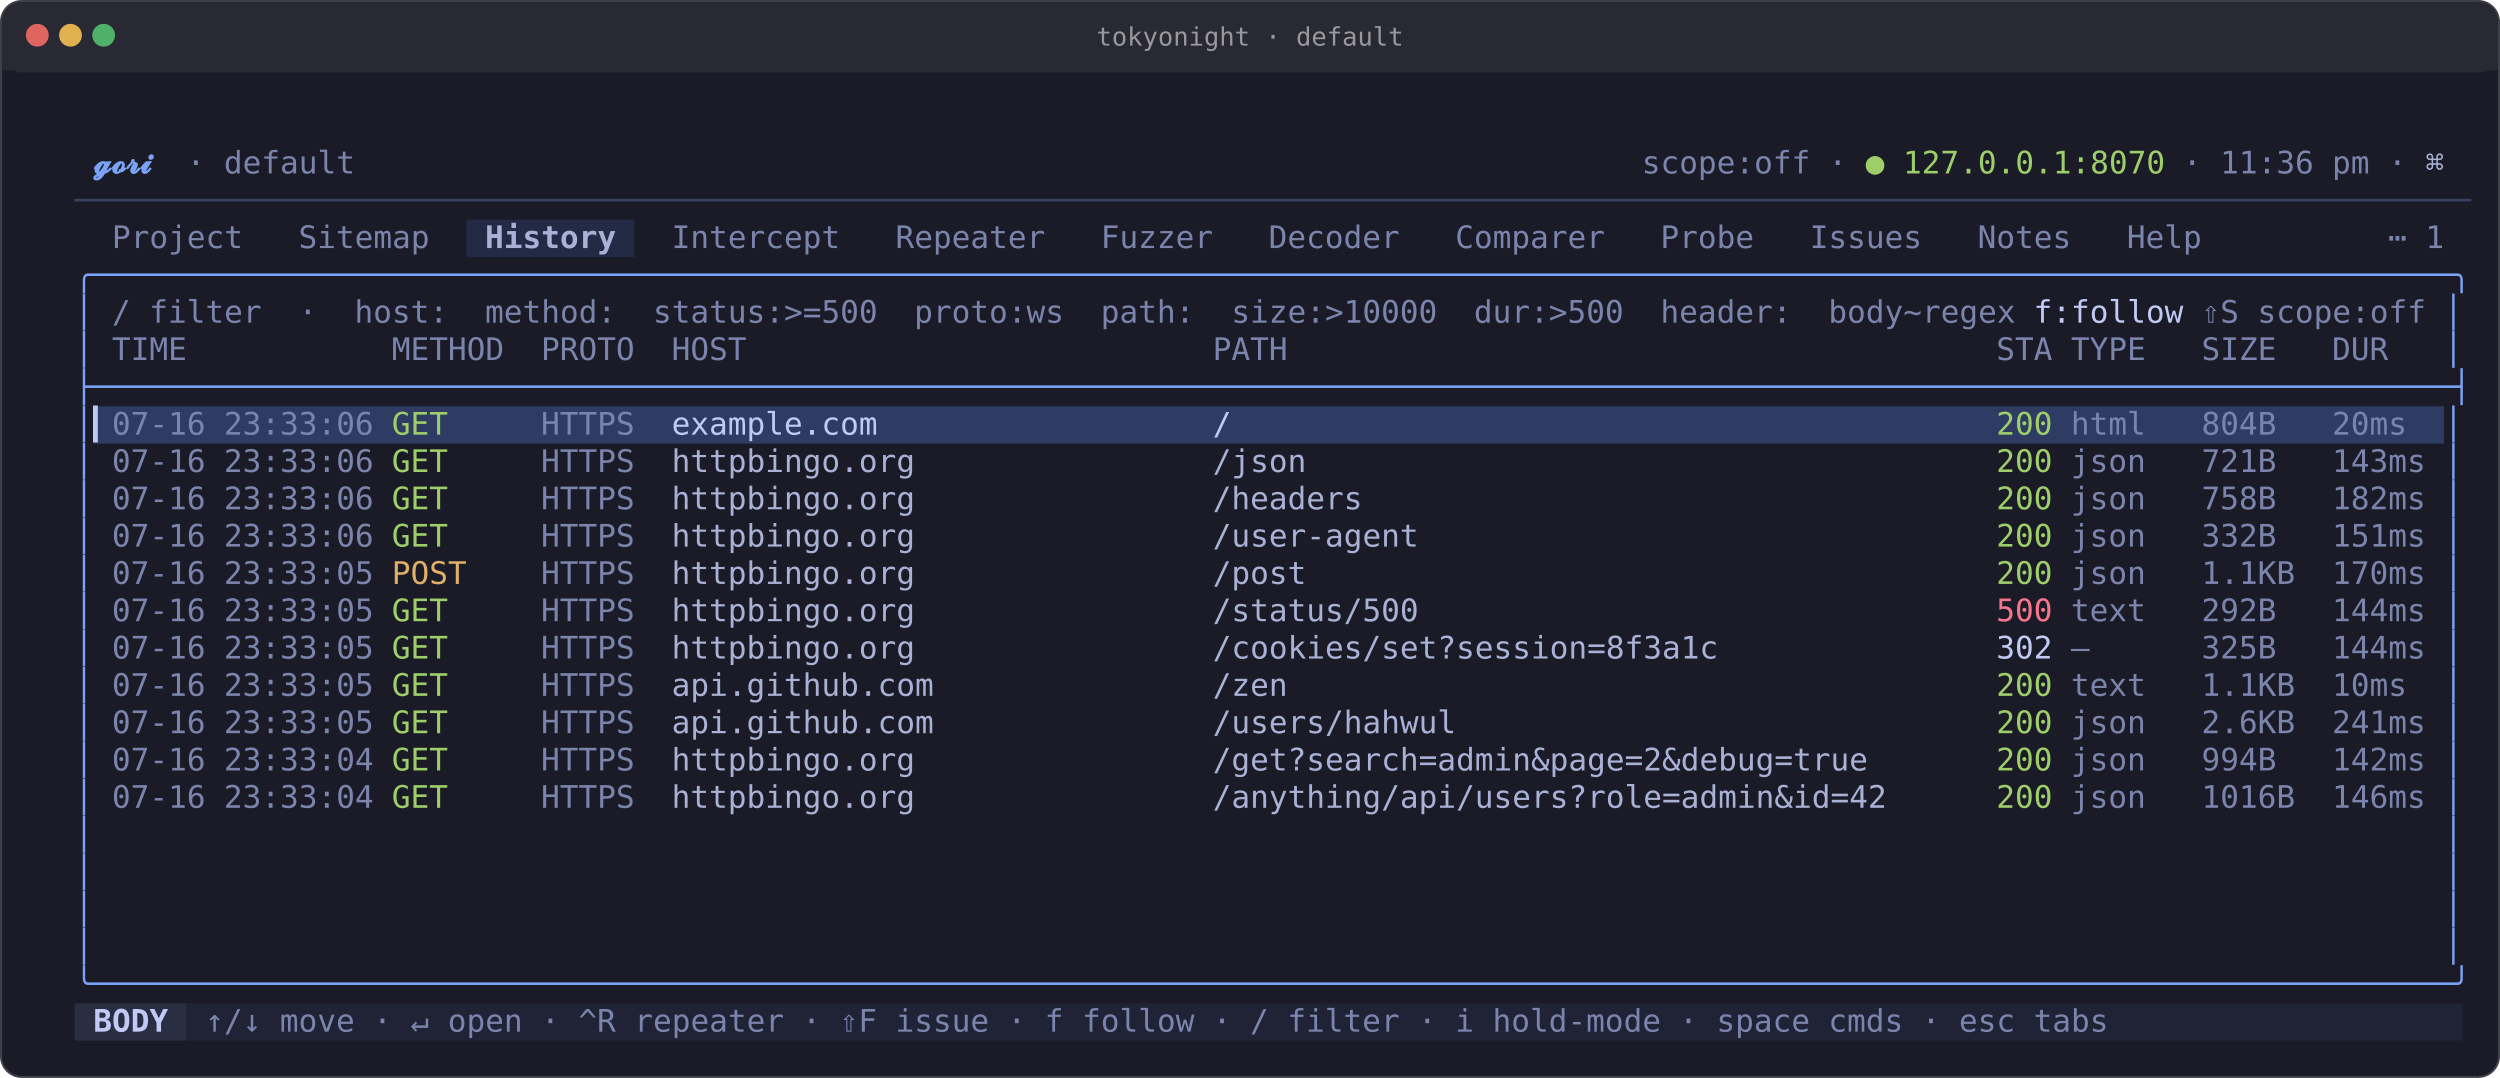
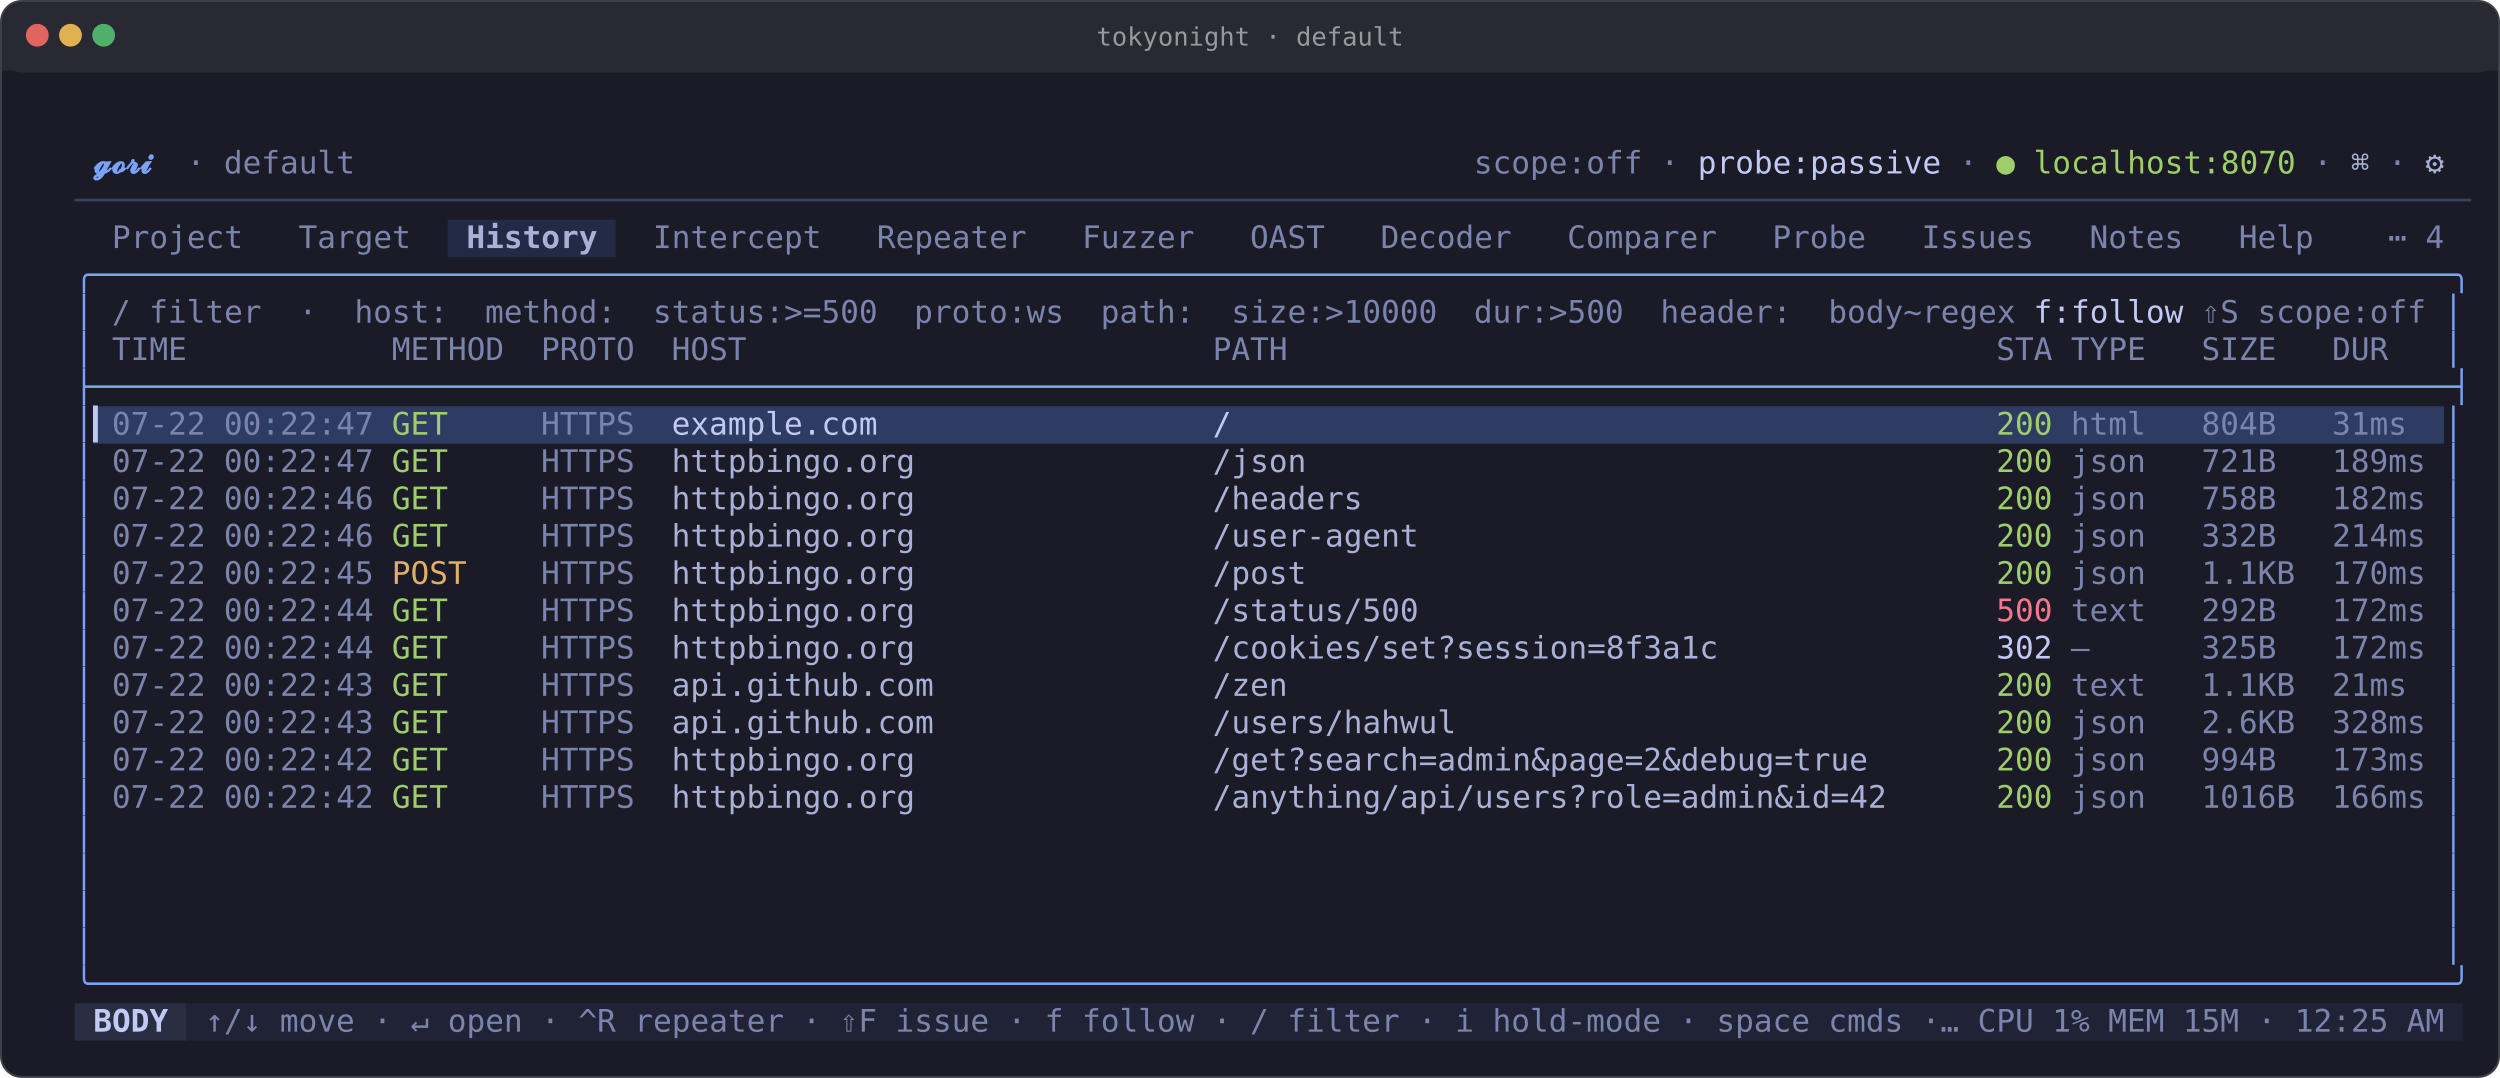
<svg xmlns="http://www.w3.org/2000/svg" width="1206" height="520" viewBox="0 0 1206.0 520.0" font-family="ui-monospace,'SF Mono','JetBrains Mono',Menlo,Consolas,monospace" font-size="15.0px" role="img" aria-label="tokyonight · default">
  <rect x="0.5" y="0.5" width="1205.0" height="519.0" rx="10" ry="10" fill="#1a1b26" stroke="#3f3f49" stroke-width="1" />
  <rect x="1" y="1" width="1204.0" height="34.0" rx="10" ry="10" fill="#282933" />
  <rect x="1" y="24.0" width="1204.0" height="10" fill="#282933" />
  <circle cx="18.0" cy="17.0" r="5.5" fill="#e0645f" />
  <circle cx="34.0" cy="17.0" r="5.5" fill="#e0b24f" />
  <circle cx="50.0" cy="17.0" r="5.5" fill="#4fb06a" />
  <text x="603.0" y="22.0" text-anchor="middle" fill="#98989d" font-size="12.3px">tokyonight · default</text>
-   <rect x="225.00" y="106.00" width="81.00" height="18.00" fill="#232a45" />
+   <rect x="216.00" y="106.00" width="81.00" height="18.00" fill="#232a45" />
  <rect x="45.00" y="196.00" width="1134.00" height="18.00" fill="#2e3c64" />
  <rect x="36.00" y="484.00" width="54.00" height="18.00" fill="#292e42" />
  <rect x="90.00" y="484.00" width="1098.00" height="18.00" fill="#1f2335" />
  <text x="45.00" y="83.68" textLength="36.00" lengthAdjust="spacingAndGlyphs" fill="#7aa2f7" font-weight="700" xml:space="preserve">𝓰𝓸𝓻𝓲</text>
  <text x="90.00" y="83.68" textLength="9.00" lengthAdjust="spacingAndGlyphs" fill="#7a84ad" xml:space="preserve">·</text>
  <text x="108.00" y="83.68" textLength="63.00" lengthAdjust="spacingAndGlyphs" fill="#7a84ad" xml:space="preserve">default</text>
-   <text x="792.00" y="83.68" textLength="81.00" lengthAdjust="spacingAndGlyphs" fill="#7a84ad" xml:space="preserve">scope:off</text>
-   <text x="882.00" y="83.68" textLength="9.00" lengthAdjust="spacingAndGlyphs" fill="#7a84ad" xml:space="preserve">·</text>
-   <text x="900.00" y="83.68" textLength="9.00" lengthAdjust="spacingAndGlyphs" fill="#9ece6a" xml:space="preserve">●</text>
-   <text x="918.00" y="83.68" textLength="126.00" lengthAdjust="spacingAndGlyphs" fill="#9ece6a" xml:space="preserve">127.0.0.1:8070</text>
-   <text x="1053.00" y="83.68" textLength="9.00" lengthAdjust="spacingAndGlyphs" fill="#7a84ad" xml:space="preserve">·</text>
-   <text x="1071.00" y="83.68" textLength="45.00" lengthAdjust="spacingAndGlyphs" fill="#7a84ad" xml:space="preserve">11:36</text>
-   <text x="1125.00" y="83.68" textLength="18.00" lengthAdjust="spacingAndGlyphs" fill="#7a84ad" xml:space="preserve">pm</text>
+   <text x="711.00" y="83.68" textLength="81.00" lengthAdjust="spacingAndGlyphs" fill="#7a84ad" xml:space="preserve">scope:off</text>
+   <text x="801.00" y="83.68" textLength="9.00" lengthAdjust="spacingAndGlyphs" fill="#7a84ad" xml:space="preserve">·</text>
+   <text x="819.00" y="83.68" textLength="117.00" lengthAdjust="spacingAndGlyphs" fill="#c0caf5" xml:space="preserve">probe:passive</text>
+   <text x="945.00" y="83.68" textLength="9.00" lengthAdjust="spacingAndGlyphs" fill="#7a84ad" xml:space="preserve">·</text>
+   <text x="963.00" y="83.68" textLength="9.00" lengthAdjust="spacingAndGlyphs" fill="#9ece6a" xml:space="preserve">●</text>
+   <text x="981.00" y="83.68" textLength="126.00" lengthAdjust="spacingAndGlyphs" fill="#9ece6a" xml:space="preserve">localhost:8070</text>
+   <text x="1116.00" y="83.68" textLength="9.00" lengthAdjust="spacingAndGlyphs" fill="#7a84ad" xml:space="preserve">·</text>
+   <text x="1134.00" y="83.68" textLength="9.00" lengthAdjust="spacingAndGlyphs" fill="#a9b1d6" xml:space="preserve">⌘</text>
  <text x="1152.00" y="83.68" textLength="9.00" lengthAdjust="spacingAndGlyphs" fill="#7a84ad" xml:space="preserve">·</text>
-   <text x="1170.00" y="83.68" textLength="9.00" lengthAdjust="spacingAndGlyphs" fill="#a9b1d6" xml:space="preserve">⌘</text>
+   <text x="1170.00" y="83.68" textLength="9.00" lengthAdjust="spacingAndGlyphs" fill="#a9b1d6" xml:space="preserve">⚙</text>
  <text x="36.00" y="101.68" textLength="1152.00" lengthAdjust="spacingAndGlyphs" fill="#3b4261" xml:space="preserve">────────────────────────────────────────────────────────────────────────────────────────────────────────────────────────────────</text>
  <text x="54.00" y="119.68" textLength="63.00" lengthAdjust="spacingAndGlyphs" fill="#7a84ad" xml:space="preserve">Project</text>
-   <text x="144.00" y="119.68" textLength="63.00" lengthAdjust="spacingAndGlyphs" fill="#7a84ad" xml:space="preserve">Sitemap</text>
-   <text x="234.00" y="119.68" textLength="63.00" lengthAdjust="spacingAndGlyphs" fill="#a9b1d6" font-weight="700" xml:space="preserve">History</text>
-   <text x="324.00" y="119.68" textLength="81.00" lengthAdjust="spacingAndGlyphs" fill="#7a84ad" xml:space="preserve">Intercept</text>
-   <text x="432.00" y="119.68" textLength="72.00" lengthAdjust="spacingAndGlyphs" fill="#7a84ad" xml:space="preserve">Repeater</text>
-   <text x="531.00" y="119.68" textLength="54.00" lengthAdjust="spacingAndGlyphs" fill="#7a84ad" xml:space="preserve">Fuzzer</text>
-   <text x="612.00" y="119.68" textLength="63.00" lengthAdjust="spacingAndGlyphs" fill="#7a84ad" xml:space="preserve">Decoder</text>
-   <text x="702.00" y="119.68" textLength="72.00" lengthAdjust="spacingAndGlyphs" fill="#7a84ad" xml:space="preserve">Comparer</text>
-   <text x="801.00" y="119.68" textLength="45.00" lengthAdjust="spacingAndGlyphs" fill="#7a84ad" xml:space="preserve">Probe</text>
-   <text x="873.00" y="119.68" textLength="54.00" lengthAdjust="spacingAndGlyphs" fill="#7a84ad" xml:space="preserve">Issues</text>
-   <text x="954.00" y="119.68" textLength="45.00" lengthAdjust="spacingAndGlyphs" fill="#7a84ad" xml:space="preserve">Notes</text>
-   <text x="1026.00" y="119.68" textLength="36.00" lengthAdjust="spacingAndGlyphs" fill="#7a84ad" xml:space="preserve">Help</text>
+   <text x="144.00" y="119.68" textLength="54.00" lengthAdjust="spacingAndGlyphs" fill="#7a84ad" xml:space="preserve">Target</text>
+   <text x="225.00" y="119.68" textLength="63.00" lengthAdjust="spacingAndGlyphs" fill="#a9b1d6" font-weight="700" xml:space="preserve">History</text>
+   <text x="315.00" y="119.68" textLength="81.00" lengthAdjust="spacingAndGlyphs" fill="#7a84ad" xml:space="preserve">Intercept</text>
+   <text x="423.00" y="119.68" textLength="72.00" lengthAdjust="spacingAndGlyphs" fill="#7a84ad" xml:space="preserve">Repeater</text>
+   <text x="522.00" y="119.68" textLength="54.00" lengthAdjust="spacingAndGlyphs" fill="#7a84ad" xml:space="preserve">Fuzzer</text>
+   <text x="603.00" y="119.68" textLength="36.00" lengthAdjust="spacingAndGlyphs" fill="#7a84ad" xml:space="preserve">OAST</text>
+   <text x="666.00" y="119.68" textLength="63.00" lengthAdjust="spacingAndGlyphs" fill="#7a84ad" xml:space="preserve">Decoder</text>
+   <text x="756.00" y="119.68" textLength="72.00" lengthAdjust="spacingAndGlyphs" fill="#7a84ad" xml:space="preserve">Comparer</text>
+   <text x="855.00" y="119.68" textLength="45.00" lengthAdjust="spacingAndGlyphs" fill="#7a84ad" xml:space="preserve">Probe</text>
+   <text x="927.00" y="119.68" textLength="54.00" lengthAdjust="spacingAndGlyphs" fill="#7a84ad" xml:space="preserve">Issues</text>
+   <text x="1008.00" y="119.68" textLength="45.00" lengthAdjust="spacingAndGlyphs" fill="#7a84ad" xml:space="preserve">Notes</text>
+   <text x="1080.00" y="119.68" textLength="36.00" lengthAdjust="spacingAndGlyphs" fill="#7a84ad" xml:space="preserve">Help</text>
  <text x="1152.00" y="119.68" textLength="9.00" lengthAdjust="spacingAndGlyphs" fill="#7a84ad" xml:space="preserve">⋯</text>
-   <text x="1170.00" y="119.68" textLength="9.00" lengthAdjust="spacingAndGlyphs" fill="#7a84ad" xml:space="preserve">1</text>
+   <text x="1170.00" y="119.68" textLength="9.00" lengthAdjust="spacingAndGlyphs" fill="#7a84ad" xml:space="preserve">4</text>
  <text x="36.00" y="137.68" textLength="1152.00" lengthAdjust="spacingAndGlyphs" fill="#7aa2f7" xml:space="preserve">╭──────────────────────────────────────────────────────────────────────────────────────────────────────────────────────────────╮</text>
  <text x="36.00" y="155.68" textLength="9.00" lengthAdjust="spacingAndGlyphs" fill="#7aa2f7" xml:space="preserve">│</text>
  <text x="54.00" y="155.68" textLength="9.00" lengthAdjust="spacingAndGlyphs" fill="#7a84ad" xml:space="preserve">/</text>
  <text x="72.00" y="155.68" textLength="54.00" lengthAdjust="spacingAndGlyphs" fill="#7a84ad" xml:space="preserve">filter</text>
  <text x="144.00" y="155.68" textLength="9.00" lengthAdjust="spacingAndGlyphs" fill="#7a84ad" xml:space="preserve">·</text>
  <text x="171.00" y="155.68" textLength="45.00" lengthAdjust="spacingAndGlyphs" fill="#7a84ad" xml:space="preserve">host:</text>
  <text x="234.00" y="155.68" textLength="63.00" lengthAdjust="spacingAndGlyphs" fill="#7a84ad" xml:space="preserve">method:</text>
  <text x="315.00" y="155.68" textLength="108.00" lengthAdjust="spacingAndGlyphs" fill="#7a84ad" xml:space="preserve">status:&gt;=500</text>
  <text x="441.00" y="155.68" textLength="72.00" lengthAdjust="spacingAndGlyphs" fill="#7a84ad" xml:space="preserve">proto:ws</text>
  <text x="531.00" y="155.68" textLength="45.00" lengthAdjust="spacingAndGlyphs" fill="#7a84ad" xml:space="preserve">path:</text>
  <text x="594.00" y="155.68" textLength="99.00" lengthAdjust="spacingAndGlyphs" fill="#7a84ad" xml:space="preserve">size:&gt;10000</text>
  <text x="711.00" y="155.68" textLength="72.00" lengthAdjust="spacingAndGlyphs" fill="#7a84ad" xml:space="preserve">dur:&gt;500</text>
  <text x="801.00" y="155.68" textLength="63.00" lengthAdjust="spacingAndGlyphs" fill="#7a84ad" xml:space="preserve">header:</text>
  <text x="882.00" y="155.68" textLength="90.00" lengthAdjust="spacingAndGlyphs" fill="#7a84ad" xml:space="preserve">body~regex</text>
  <text x="981.00" y="155.68" textLength="72.00" lengthAdjust="spacingAndGlyphs" fill="#c0caf5" xml:space="preserve">f:follow</text>
  <text x="1062.00" y="155.68" textLength="18.00" lengthAdjust="spacingAndGlyphs" fill="#7a84ad" xml:space="preserve">⇧S</text>
  <text x="1089.00" y="155.68" textLength="81.00" lengthAdjust="spacingAndGlyphs" fill="#7a84ad" xml:space="preserve">scope:off</text>
  <text x="1179.00" y="155.68" textLength="9.00" lengthAdjust="spacingAndGlyphs" fill="#7aa2f7" xml:space="preserve">│</text>
  <text x="36.00" y="173.68" textLength="9.00" lengthAdjust="spacingAndGlyphs" fill="#7aa2f7" xml:space="preserve">│</text>
  <text x="54.00" y="173.68" textLength="36.00" lengthAdjust="spacingAndGlyphs" fill="#7a84ad" xml:space="preserve">TIME</text>
  <text x="189.00" y="173.68" textLength="54.00" lengthAdjust="spacingAndGlyphs" fill="#7a84ad" xml:space="preserve">METHOD</text>
  <text x="261.00" y="173.68" textLength="45.00" lengthAdjust="spacingAndGlyphs" fill="#7a84ad" xml:space="preserve">PROTO</text>
  <text x="324.00" y="173.68" textLength="36.00" lengthAdjust="spacingAndGlyphs" fill="#7a84ad" xml:space="preserve">HOST</text>
  <text x="585.00" y="173.68" textLength="36.00" lengthAdjust="spacingAndGlyphs" fill="#7a84ad" xml:space="preserve">PATH</text>
  <text x="963.00" y="173.68" textLength="27.00" lengthAdjust="spacingAndGlyphs" fill="#7a84ad" xml:space="preserve">STA</text>
  <text x="999.00" y="173.68" textLength="36.00" lengthAdjust="spacingAndGlyphs" fill="#7a84ad" xml:space="preserve">TYPE</text>
  <text x="1062.00" y="173.68" textLength="36.00" lengthAdjust="spacingAndGlyphs" fill="#7a84ad" xml:space="preserve">SIZE</text>
  <text x="1125.00" y="173.68" textLength="27.00" lengthAdjust="spacingAndGlyphs" fill="#7a84ad" xml:space="preserve">DUR</text>
  <text x="1179.00" y="173.68" textLength="9.00" lengthAdjust="spacingAndGlyphs" fill="#7aa2f7" xml:space="preserve">│</text>
  <text x="36.00" y="191.68" textLength="1152.00" lengthAdjust="spacingAndGlyphs" fill="#7aa2f7" xml:space="preserve">├──────────────────────────────────────────────────────────────────────────────────────────────────────────────────────────────┤</text>
  <text x="36.00" y="209.68" textLength="9.00" lengthAdjust="spacingAndGlyphs" fill="#7aa2f7" xml:space="preserve">│</text>
  <text x="45.00" y="209.68" textLength="9.00" lengthAdjust="spacingAndGlyphs" fill="#c0caf5" xml:space="preserve">▎</text>
-   <text x="54.00" y="209.68" textLength="45.00" lengthAdjust="spacingAndGlyphs" fill="#7a84ad" xml:space="preserve">07-16</text>
-   <text x="108.00" y="209.68" textLength="72.00" lengthAdjust="spacingAndGlyphs" fill="#7a84ad" xml:space="preserve">23:33:06</text>
+   <text x="54.00" y="209.68" textLength="45.00" lengthAdjust="spacingAndGlyphs" fill="#7a84ad" xml:space="preserve">07-22</text>
+   <text x="108.00" y="209.68" textLength="72.00" lengthAdjust="spacingAndGlyphs" fill="#7a84ad" xml:space="preserve">00:22:47</text>
  <text x="189.00" y="209.68" textLength="27.00" lengthAdjust="spacingAndGlyphs" fill="#9ece6a" xml:space="preserve">GET</text>
  <text x="261.00" y="209.68" textLength="45.00" lengthAdjust="spacingAndGlyphs" fill="#7a84ad" xml:space="preserve">HTTPS</text>
  <text x="324.00" y="209.68" textLength="99.00" lengthAdjust="spacingAndGlyphs" fill="#c0caf5" xml:space="preserve">example.com</text>
  <text x="585.00" y="209.68" textLength="9.00" lengthAdjust="spacingAndGlyphs" fill="#c0caf5" xml:space="preserve">/</text>
  <text x="963.00" y="209.68" textLength="27.00" lengthAdjust="spacingAndGlyphs" fill="#9ece6a" xml:space="preserve">200</text>
  <text x="999.00" y="209.68" textLength="36.00" lengthAdjust="spacingAndGlyphs" fill="#7a84ad" xml:space="preserve">html</text>
  <text x="1062.00" y="209.68" textLength="36.00" lengthAdjust="spacingAndGlyphs" fill="#7a84ad" xml:space="preserve">804B</text>
-   <text x="1125.00" y="209.68" textLength="36.00" lengthAdjust="spacingAndGlyphs" fill="#7a84ad" xml:space="preserve">20ms</text>
+   <text x="1125.00" y="209.68" textLength="36.00" lengthAdjust="spacingAndGlyphs" fill="#7a84ad" xml:space="preserve">31ms</text>
  <text x="1179.00" y="209.68" textLength="9.00" lengthAdjust="spacingAndGlyphs" fill="#7aa2f7" xml:space="preserve">│</text>
  <text x="36.00" y="227.68" textLength="9.00" lengthAdjust="spacingAndGlyphs" fill="#7aa2f7" xml:space="preserve">│</text>
-   <text x="54.00" y="227.68" textLength="45.00" lengthAdjust="spacingAndGlyphs" fill="#7a84ad" xml:space="preserve">07-16</text>
-   <text x="108.00" y="227.68" textLength="72.00" lengthAdjust="spacingAndGlyphs" fill="#7a84ad" xml:space="preserve">23:33:06</text>
+   <text x="54.00" y="227.68" textLength="45.00" lengthAdjust="spacingAndGlyphs" fill="#7a84ad" xml:space="preserve">07-22</text>
+   <text x="108.00" y="227.68" textLength="72.00" lengthAdjust="spacingAndGlyphs" fill="#7a84ad" xml:space="preserve">00:22:47</text>
  <text x="189.00" y="227.68" textLength="27.00" lengthAdjust="spacingAndGlyphs" fill="#9ece6a" xml:space="preserve">GET</text>
  <text x="261.00" y="227.68" textLength="45.00" lengthAdjust="spacingAndGlyphs" fill="#7a84ad" xml:space="preserve">HTTPS</text>
  <text x="324.00" y="227.68" textLength="117.00" lengthAdjust="spacingAndGlyphs" fill="#a9b1d6" xml:space="preserve">httpbingo.org</text>
  <text x="585.00" y="227.68" textLength="45.00" lengthAdjust="spacingAndGlyphs" fill="#a9b1d6" xml:space="preserve">/json</text>
  <text x="963.00" y="227.68" textLength="27.00" lengthAdjust="spacingAndGlyphs" fill="#9ece6a" xml:space="preserve">200</text>
  <text x="999.00" y="227.68" textLength="36.00" lengthAdjust="spacingAndGlyphs" fill="#7a84ad" xml:space="preserve">json</text>
  <text x="1062.00" y="227.68" textLength="36.00" lengthAdjust="spacingAndGlyphs" fill="#7a84ad" xml:space="preserve">721B</text>
-   <text x="1125.00" y="227.68" textLength="45.00" lengthAdjust="spacingAndGlyphs" fill="#7a84ad" xml:space="preserve">143ms</text>
+   <text x="1125.00" y="227.68" textLength="45.00" lengthAdjust="spacingAndGlyphs" fill="#7a84ad" xml:space="preserve">189ms</text>
  <text x="1179.00" y="227.68" textLength="9.00" lengthAdjust="spacingAndGlyphs" fill="#7aa2f7" xml:space="preserve">│</text>
  <text x="36.00" y="245.68" textLength="9.00" lengthAdjust="spacingAndGlyphs" fill="#7aa2f7" xml:space="preserve">│</text>
-   <text x="54.00" y="245.68" textLength="45.00" lengthAdjust="spacingAndGlyphs" fill="#7a84ad" xml:space="preserve">07-16</text>
-   <text x="108.00" y="245.68" textLength="72.00" lengthAdjust="spacingAndGlyphs" fill="#7a84ad" xml:space="preserve">23:33:06</text>
+   <text x="54.00" y="245.68" textLength="45.00" lengthAdjust="spacingAndGlyphs" fill="#7a84ad" xml:space="preserve">07-22</text>
+   <text x="108.00" y="245.68" textLength="72.00" lengthAdjust="spacingAndGlyphs" fill="#7a84ad" xml:space="preserve">00:22:46</text>
  <text x="189.00" y="245.68" textLength="27.00" lengthAdjust="spacingAndGlyphs" fill="#9ece6a" xml:space="preserve">GET</text>
  <text x="261.00" y="245.68" textLength="45.00" lengthAdjust="spacingAndGlyphs" fill="#7a84ad" xml:space="preserve">HTTPS</text>
  <text x="324.00" y="245.68" textLength="117.00" lengthAdjust="spacingAndGlyphs" fill="#a9b1d6" xml:space="preserve">httpbingo.org</text>
  <text x="585.00" y="245.68" textLength="72.00" lengthAdjust="spacingAndGlyphs" fill="#a9b1d6" xml:space="preserve">/headers</text>
  <text x="963.00" y="245.68" textLength="27.00" lengthAdjust="spacingAndGlyphs" fill="#9ece6a" xml:space="preserve">200</text>
  <text x="999.00" y="245.68" textLength="36.00" lengthAdjust="spacingAndGlyphs" fill="#7a84ad" xml:space="preserve">json</text>
  <text x="1062.00" y="245.68" textLength="36.00" lengthAdjust="spacingAndGlyphs" fill="#7a84ad" xml:space="preserve">758B</text>
  <text x="1125.00" y="245.68" textLength="45.00" lengthAdjust="spacingAndGlyphs" fill="#7a84ad" xml:space="preserve">182ms</text>
  <text x="1179.00" y="245.68" textLength="9.00" lengthAdjust="spacingAndGlyphs" fill="#7aa2f7" xml:space="preserve">│</text>
  <text x="36.00" y="263.68" textLength="9.00" lengthAdjust="spacingAndGlyphs" fill="#7aa2f7" xml:space="preserve">│</text>
-   <text x="54.00" y="263.68" textLength="45.00" lengthAdjust="spacingAndGlyphs" fill="#7a84ad" xml:space="preserve">07-16</text>
-   <text x="108.00" y="263.68" textLength="72.00" lengthAdjust="spacingAndGlyphs" fill="#7a84ad" xml:space="preserve">23:33:06</text>
+   <text x="54.00" y="263.68" textLength="45.00" lengthAdjust="spacingAndGlyphs" fill="#7a84ad" xml:space="preserve">07-22</text>
+   <text x="108.00" y="263.68" textLength="72.00" lengthAdjust="spacingAndGlyphs" fill="#7a84ad" xml:space="preserve">00:22:46</text>
  <text x="189.00" y="263.68" textLength="27.00" lengthAdjust="spacingAndGlyphs" fill="#9ece6a" xml:space="preserve">GET</text>
  <text x="261.00" y="263.68" textLength="45.00" lengthAdjust="spacingAndGlyphs" fill="#7a84ad" xml:space="preserve">HTTPS</text>
  <text x="324.00" y="263.68" textLength="117.00" lengthAdjust="spacingAndGlyphs" fill="#a9b1d6" xml:space="preserve">httpbingo.org</text>
  <text x="585.00" y="263.68" textLength="99.00" lengthAdjust="spacingAndGlyphs" fill="#a9b1d6" xml:space="preserve">/user-agent</text>
  <text x="963.00" y="263.68" textLength="27.00" lengthAdjust="spacingAndGlyphs" fill="#9ece6a" xml:space="preserve">200</text>
  <text x="999.00" y="263.68" textLength="36.00" lengthAdjust="spacingAndGlyphs" fill="#7a84ad" xml:space="preserve">json</text>
  <text x="1062.00" y="263.68" textLength="36.00" lengthAdjust="spacingAndGlyphs" fill="#7a84ad" xml:space="preserve">332B</text>
-   <text x="1125.00" y="263.68" textLength="45.00" lengthAdjust="spacingAndGlyphs" fill="#7a84ad" xml:space="preserve">151ms</text>
+   <text x="1125.00" y="263.68" textLength="45.00" lengthAdjust="spacingAndGlyphs" fill="#7a84ad" xml:space="preserve">214ms</text>
  <text x="1179.00" y="263.68" textLength="9.00" lengthAdjust="spacingAndGlyphs" fill="#7aa2f7" xml:space="preserve">│</text>
  <text x="36.00" y="281.68" textLength="9.00" lengthAdjust="spacingAndGlyphs" fill="#7aa2f7" xml:space="preserve">│</text>
-   <text x="54.00" y="281.68" textLength="45.00" lengthAdjust="spacingAndGlyphs" fill="#7a84ad" xml:space="preserve">07-16</text>
-   <text x="108.00" y="281.68" textLength="72.00" lengthAdjust="spacingAndGlyphs" fill="#7a84ad" xml:space="preserve">23:33:05</text>
+   <text x="54.00" y="281.68" textLength="45.00" lengthAdjust="spacingAndGlyphs" fill="#7a84ad" xml:space="preserve">07-22</text>
+   <text x="108.00" y="281.68" textLength="72.00" lengthAdjust="spacingAndGlyphs" fill="#7a84ad" xml:space="preserve">00:22:45</text>
  <text x="189.00" y="281.68" textLength="36.00" lengthAdjust="spacingAndGlyphs" fill="#e0af68" xml:space="preserve">POST</text>
  <text x="261.00" y="281.68" textLength="45.00" lengthAdjust="spacingAndGlyphs" fill="#7a84ad" xml:space="preserve">HTTPS</text>
  <text x="324.00" y="281.68" textLength="117.00" lengthAdjust="spacingAndGlyphs" fill="#a9b1d6" xml:space="preserve">httpbingo.org</text>
  <text x="585.00" y="281.68" textLength="45.00" lengthAdjust="spacingAndGlyphs" fill="#a9b1d6" xml:space="preserve">/post</text>
  <text x="963.00" y="281.68" textLength="27.00" lengthAdjust="spacingAndGlyphs" fill="#9ece6a" xml:space="preserve">200</text>
  <text x="999.00" y="281.68" textLength="36.00" lengthAdjust="spacingAndGlyphs" fill="#7a84ad" xml:space="preserve">json</text>
  <text x="1062.00" y="281.68" textLength="45.00" lengthAdjust="spacingAndGlyphs" fill="#7a84ad" xml:space="preserve">1.1KB</text>
  <text x="1125.00" y="281.68" textLength="45.00" lengthAdjust="spacingAndGlyphs" fill="#7a84ad" xml:space="preserve">170ms</text>
  <text x="1179.00" y="281.68" textLength="9.00" lengthAdjust="spacingAndGlyphs" fill="#7aa2f7" xml:space="preserve">│</text>
  <text x="36.00" y="299.68" textLength="9.00" lengthAdjust="spacingAndGlyphs" fill="#7aa2f7" xml:space="preserve">│</text>
-   <text x="54.00" y="299.68" textLength="45.00" lengthAdjust="spacingAndGlyphs" fill="#7a84ad" xml:space="preserve">07-16</text>
-   <text x="108.00" y="299.68" textLength="72.00" lengthAdjust="spacingAndGlyphs" fill="#7a84ad" xml:space="preserve">23:33:05</text>
+   <text x="54.00" y="299.68" textLength="45.00" lengthAdjust="spacingAndGlyphs" fill="#7a84ad" xml:space="preserve">07-22</text>
+   <text x="108.00" y="299.68" textLength="72.00" lengthAdjust="spacingAndGlyphs" fill="#7a84ad" xml:space="preserve">00:22:44</text>
  <text x="189.00" y="299.68" textLength="27.00" lengthAdjust="spacingAndGlyphs" fill="#9ece6a" xml:space="preserve">GET</text>
  <text x="261.00" y="299.68" textLength="45.00" lengthAdjust="spacingAndGlyphs" fill="#7a84ad" xml:space="preserve">HTTPS</text>
  <text x="324.00" y="299.68" textLength="117.00" lengthAdjust="spacingAndGlyphs" fill="#a9b1d6" xml:space="preserve">httpbingo.org</text>
  <text x="585.00" y="299.68" textLength="99.00" lengthAdjust="spacingAndGlyphs" fill="#a9b1d6" xml:space="preserve">/status/500</text>
  <text x="963.00" y="299.68" textLength="27.00" lengthAdjust="spacingAndGlyphs" fill="#f7768e" xml:space="preserve">500</text>
  <text x="999.00" y="299.68" textLength="36.00" lengthAdjust="spacingAndGlyphs" fill="#7a84ad" xml:space="preserve">text</text>
  <text x="1062.00" y="299.68" textLength="36.00" lengthAdjust="spacingAndGlyphs" fill="#7a84ad" xml:space="preserve">292B</text>
-   <text x="1125.00" y="299.68" textLength="45.00" lengthAdjust="spacingAndGlyphs" fill="#7a84ad" xml:space="preserve">144ms</text>
+   <text x="1125.00" y="299.68" textLength="45.00" lengthAdjust="spacingAndGlyphs" fill="#7a84ad" xml:space="preserve">172ms</text>
  <text x="1179.00" y="299.68" textLength="9.00" lengthAdjust="spacingAndGlyphs" fill="#7aa2f7" xml:space="preserve">│</text>
  <text x="36.00" y="317.68" textLength="9.00" lengthAdjust="spacingAndGlyphs" fill="#7aa2f7" xml:space="preserve">│</text>
-   <text x="54.00" y="317.68" textLength="45.00" lengthAdjust="spacingAndGlyphs" fill="#7a84ad" xml:space="preserve">07-16</text>
-   <text x="108.00" y="317.68" textLength="72.00" lengthAdjust="spacingAndGlyphs" fill="#7a84ad" xml:space="preserve">23:33:05</text>
+   <text x="54.00" y="317.68" textLength="45.00" lengthAdjust="spacingAndGlyphs" fill="#7a84ad" xml:space="preserve">07-22</text>
+   <text x="108.00" y="317.68" textLength="72.00" lengthAdjust="spacingAndGlyphs" fill="#7a84ad" xml:space="preserve">00:22:44</text>
  <text x="189.00" y="317.68" textLength="27.00" lengthAdjust="spacingAndGlyphs" fill="#9ece6a" xml:space="preserve">GET</text>
  <text x="261.00" y="317.68" textLength="45.00" lengthAdjust="spacingAndGlyphs" fill="#7a84ad" xml:space="preserve">HTTPS</text>
  <text x="324.00" y="317.68" textLength="117.00" lengthAdjust="spacingAndGlyphs" fill="#a9b1d6" xml:space="preserve">httpbingo.org</text>
  <text x="585.00" y="317.68" textLength="243.00" lengthAdjust="spacingAndGlyphs" fill="#a9b1d6" xml:space="preserve">/cookies/set?session=8f3a1c</text>
  <text x="963.00" y="317.68" textLength="27.00" lengthAdjust="spacingAndGlyphs" fill="#c0caf5" xml:space="preserve">302</text>
  <text x="999.00" y="317.68" textLength="9.00" lengthAdjust="spacingAndGlyphs" fill="#7a84ad" xml:space="preserve">—</text>
  <text x="1062.00" y="317.68" textLength="36.00" lengthAdjust="spacingAndGlyphs" fill="#7a84ad" xml:space="preserve">325B</text>
-   <text x="1125.00" y="317.68" textLength="45.00" lengthAdjust="spacingAndGlyphs" fill="#7a84ad" xml:space="preserve">144ms</text>
+   <text x="1125.00" y="317.68" textLength="45.00" lengthAdjust="spacingAndGlyphs" fill="#7a84ad" xml:space="preserve">172ms</text>
  <text x="1179.00" y="317.68" textLength="9.00" lengthAdjust="spacingAndGlyphs" fill="#7aa2f7" xml:space="preserve">│</text>
  <text x="36.00" y="335.68" textLength="9.00" lengthAdjust="spacingAndGlyphs" fill="#7aa2f7" xml:space="preserve">│</text>
-   <text x="54.00" y="335.68" textLength="45.00" lengthAdjust="spacingAndGlyphs" fill="#7a84ad" xml:space="preserve">07-16</text>
-   <text x="108.00" y="335.68" textLength="72.00" lengthAdjust="spacingAndGlyphs" fill="#7a84ad" xml:space="preserve">23:33:05</text>
+   <text x="54.00" y="335.68" textLength="45.00" lengthAdjust="spacingAndGlyphs" fill="#7a84ad" xml:space="preserve">07-22</text>
+   <text x="108.00" y="335.68" textLength="72.00" lengthAdjust="spacingAndGlyphs" fill="#7a84ad" xml:space="preserve">00:22:43</text>
  <text x="189.00" y="335.68" textLength="27.00" lengthAdjust="spacingAndGlyphs" fill="#9ece6a" xml:space="preserve">GET</text>
  <text x="261.00" y="335.68" textLength="45.00" lengthAdjust="spacingAndGlyphs" fill="#7a84ad" xml:space="preserve">HTTPS</text>
  <text x="324.00" y="335.68" textLength="126.00" lengthAdjust="spacingAndGlyphs" fill="#a9b1d6" xml:space="preserve">api.github.com</text>
  <text x="585.00" y="335.68" textLength="36.00" lengthAdjust="spacingAndGlyphs" fill="#a9b1d6" xml:space="preserve">/zen</text>
  <text x="963.00" y="335.68" textLength="27.00" lengthAdjust="spacingAndGlyphs" fill="#9ece6a" xml:space="preserve">200</text>
  <text x="999.00" y="335.68" textLength="36.00" lengthAdjust="spacingAndGlyphs" fill="#7a84ad" xml:space="preserve">text</text>
  <text x="1062.00" y="335.68" textLength="45.00" lengthAdjust="spacingAndGlyphs" fill="#7a84ad" xml:space="preserve">1.1KB</text>
-   <text x="1125.00" y="335.68" textLength="36.00" lengthAdjust="spacingAndGlyphs" fill="#7a84ad" xml:space="preserve">10ms</text>
+   <text x="1125.00" y="335.68" textLength="36.00" lengthAdjust="spacingAndGlyphs" fill="#7a84ad" xml:space="preserve">21ms</text>
  <text x="1179.00" y="335.68" textLength="9.00" lengthAdjust="spacingAndGlyphs" fill="#7aa2f7" xml:space="preserve">│</text>
  <text x="36.00" y="353.68" textLength="9.00" lengthAdjust="spacingAndGlyphs" fill="#7aa2f7" xml:space="preserve">│</text>
-   <text x="54.00" y="353.68" textLength="45.00" lengthAdjust="spacingAndGlyphs" fill="#7a84ad" xml:space="preserve">07-16</text>
-   <text x="108.00" y="353.68" textLength="72.00" lengthAdjust="spacingAndGlyphs" fill="#7a84ad" xml:space="preserve">23:33:05</text>
+   <text x="54.00" y="353.68" textLength="45.00" lengthAdjust="spacingAndGlyphs" fill="#7a84ad" xml:space="preserve">07-22</text>
+   <text x="108.00" y="353.68" textLength="72.00" lengthAdjust="spacingAndGlyphs" fill="#7a84ad" xml:space="preserve">00:22:43</text>
  <text x="189.00" y="353.68" textLength="27.00" lengthAdjust="spacingAndGlyphs" fill="#9ece6a" xml:space="preserve">GET</text>
  <text x="261.00" y="353.68" textLength="45.00" lengthAdjust="spacingAndGlyphs" fill="#7a84ad" xml:space="preserve">HTTPS</text>
  <text x="324.00" y="353.68" textLength="126.00" lengthAdjust="spacingAndGlyphs" fill="#a9b1d6" xml:space="preserve">api.github.com</text>
  <text x="585.00" y="353.68" textLength="117.00" lengthAdjust="spacingAndGlyphs" fill="#a9b1d6" xml:space="preserve">/users/hahwul</text>
  <text x="963.00" y="353.68" textLength="27.00" lengthAdjust="spacingAndGlyphs" fill="#9ece6a" xml:space="preserve">200</text>
  <text x="999.00" y="353.68" textLength="36.00" lengthAdjust="spacingAndGlyphs" fill="#7a84ad" xml:space="preserve">json</text>
  <text x="1062.00" y="353.68" textLength="45.00" lengthAdjust="spacingAndGlyphs" fill="#7a84ad" xml:space="preserve">2.6KB</text>
-   <text x="1125.00" y="353.68" textLength="45.00" lengthAdjust="spacingAndGlyphs" fill="#7a84ad" xml:space="preserve">241ms</text>
+   <text x="1125.00" y="353.68" textLength="45.00" lengthAdjust="spacingAndGlyphs" fill="#7a84ad" xml:space="preserve">328ms</text>
  <text x="1179.00" y="353.68" textLength="9.00" lengthAdjust="spacingAndGlyphs" fill="#7aa2f7" xml:space="preserve">│</text>
  <text x="36.00" y="371.68" textLength="9.00" lengthAdjust="spacingAndGlyphs" fill="#7aa2f7" xml:space="preserve">│</text>
-   <text x="54.00" y="371.68" textLength="45.00" lengthAdjust="spacingAndGlyphs" fill="#7a84ad" xml:space="preserve">07-16</text>
-   <text x="108.00" y="371.68" textLength="72.00" lengthAdjust="spacingAndGlyphs" fill="#7a84ad" xml:space="preserve">23:33:04</text>
+   <text x="54.00" y="371.68" textLength="45.00" lengthAdjust="spacingAndGlyphs" fill="#7a84ad" xml:space="preserve">07-22</text>
+   <text x="108.00" y="371.68" textLength="72.00" lengthAdjust="spacingAndGlyphs" fill="#7a84ad" xml:space="preserve">00:22:42</text>
  <text x="189.00" y="371.68" textLength="27.00" lengthAdjust="spacingAndGlyphs" fill="#9ece6a" xml:space="preserve">GET</text>
  <text x="261.00" y="371.68" textLength="45.00" lengthAdjust="spacingAndGlyphs" fill="#7a84ad" xml:space="preserve">HTTPS</text>
  <text x="324.00" y="371.68" textLength="117.00" lengthAdjust="spacingAndGlyphs" fill="#a9b1d6" xml:space="preserve">httpbingo.org</text>
  <text x="585.00" y="371.68" textLength="315.00" lengthAdjust="spacingAndGlyphs" fill="#a9b1d6" xml:space="preserve">/get?search=admin&amp;page=2&amp;debug=true</text>
  <text x="963.00" y="371.68" textLength="27.00" lengthAdjust="spacingAndGlyphs" fill="#9ece6a" xml:space="preserve">200</text>
  <text x="999.00" y="371.68" textLength="36.00" lengthAdjust="spacingAndGlyphs" fill="#7a84ad" xml:space="preserve">json</text>
  <text x="1062.00" y="371.68" textLength="36.00" lengthAdjust="spacingAndGlyphs" fill="#7a84ad" xml:space="preserve">994B</text>
-   <text x="1125.00" y="371.68" textLength="45.00" lengthAdjust="spacingAndGlyphs" fill="#7a84ad" xml:space="preserve">142ms</text>
+   <text x="1125.00" y="371.68" textLength="45.00" lengthAdjust="spacingAndGlyphs" fill="#7a84ad" xml:space="preserve">173ms</text>
  <text x="1179.00" y="371.68" textLength="9.00" lengthAdjust="spacingAndGlyphs" fill="#7aa2f7" xml:space="preserve">│</text>
  <text x="36.00" y="389.68" textLength="9.00" lengthAdjust="spacingAndGlyphs" fill="#7aa2f7" xml:space="preserve">│</text>
-   <text x="54.00" y="389.68" textLength="45.00" lengthAdjust="spacingAndGlyphs" fill="#7a84ad" xml:space="preserve">07-16</text>
-   <text x="108.00" y="389.68" textLength="72.00" lengthAdjust="spacingAndGlyphs" fill="#7a84ad" xml:space="preserve">23:33:04</text>
+   <text x="54.00" y="389.68" textLength="45.00" lengthAdjust="spacingAndGlyphs" fill="#7a84ad" xml:space="preserve">07-22</text>
+   <text x="108.00" y="389.68" textLength="72.00" lengthAdjust="spacingAndGlyphs" fill="#7a84ad" xml:space="preserve">00:22:42</text>
  <text x="189.00" y="389.68" textLength="27.00" lengthAdjust="spacingAndGlyphs" fill="#9ece6a" xml:space="preserve">GET</text>
  <text x="261.00" y="389.68" textLength="45.00" lengthAdjust="spacingAndGlyphs" fill="#7a84ad" xml:space="preserve">HTTPS</text>
  <text x="324.00" y="389.68" textLength="117.00" lengthAdjust="spacingAndGlyphs" fill="#a9b1d6" xml:space="preserve">httpbingo.org</text>
  <text x="585.00" y="389.68" textLength="324.00" lengthAdjust="spacingAndGlyphs" fill="#a9b1d6" xml:space="preserve">/anything/api/users?role=admin&amp;id=42</text>
  <text x="963.00" y="389.68" textLength="27.00" lengthAdjust="spacingAndGlyphs" fill="#9ece6a" xml:space="preserve">200</text>
  <text x="999.00" y="389.68" textLength="36.00" lengthAdjust="spacingAndGlyphs" fill="#7a84ad" xml:space="preserve">json</text>
  <text x="1062.00" y="389.68" textLength="45.00" lengthAdjust="spacingAndGlyphs" fill="#7a84ad" xml:space="preserve">1016B</text>
-   <text x="1125.00" y="389.68" textLength="45.00" lengthAdjust="spacingAndGlyphs" fill="#7a84ad" xml:space="preserve">146ms</text>
+   <text x="1125.00" y="389.68" textLength="45.00" lengthAdjust="spacingAndGlyphs" fill="#7a84ad" xml:space="preserve">166ms</text>
  <text x="1179.00" y="389.68" textLength="9.00" lengthAdjust="spacingAndGlyphs" fill="#7aa2f7" xml:space="preserve">│</text>
  <text x="36.00" y="407.68" textLength="9.00" lengthAdjust="spacingAndGlyphs" fill="#7aa2f7" xml:space="preserve">│</text>
  <text x="1179.00" y="407.68" textLength="9.00" lengthAdjust="spacingAndGlyphs" fill="#7aa2f7" xml:space="preserve">│</text>
  <text x="36.00" y="425.68" textLength="9.00" lengthAdjust="spacingAndGlyphs" fill="#7aa2f7" xml:space="preserve">│</text>
  <text x="1179.00" y="425.68" textLength="9.00" lengthAdjust="spacingAndGlyphs" fill="#7aa2f7" xml:space="preserve">│</text>
  <text x="36.00" y="443.68" textLength="9.00" lengthAdjust="spacingAndGlyphs" fill="#7aa2f7" xml:space="preserve">│</text>
  <text x="1179.00" y="443.68" textLength="9.00" lengthAdjust="spacingAndGlyphs" fill="#7aa2f7" xml:space="preserve">│</text>
  <text x="36.00" y="461.68" textLength="9.00" lengthAdjust="spacingAndGlyphs" fill="#7aa2f7" xml:space="preserve">│</text>
  <text x="1179.00" y="461.68" textLength="9.00" lengthAdjust="spacingAndGlyphs" fill="#7aa2f7" xml:space="preserve">│</text>
  <text x="36.00" y="479.68" textLength="1152.00" lengthAdjust="spacingAndGlyphs" fill="#7aa2f7" xml:space="preserve">╰──────────────────────────────────────────────────────────────────────────────────────────────────────────────────────────────╯</text>
  <text x="45.00" y="497.68" textLength="36.00" lengthAdjust="spacingAndGlyphs" fill="#c0caf5" font-weight="700" xml:space="preserve">BODY</text>
  <text x="99.00" y="497.68" textLength="27.00" lengthAdjust="spacingAndGlyphs" fill="#7a84ad" xml:space="preserve">↑/↓</text>
  <text x="135.00" y="497.68" textLength="36.00" lengthAdjust="spacingAndGlyphs" fill="#7a84ad" xml:space="preserve">move</text>
  <text x="180.00" y="497.68" textLength="9.00" lengthAdjust="spacingAndGlyphs" fill="#7a84ad" xml:space="preserve">·</text>
  <text x="198.00" y="497.68" textLength="9.00" lengthAdjust="spacingAndGlyphs" fill="#7a84ad" xml:space="preserve">↵</text>
  <text x="216.00" y="497.68" textLength="36.00" lengthAdjust="spacingAndGlyphs" fill="#7a84ad" xml:space="preserve">open</text>
  <text x="261.00" y="497.68" textLength="9.00" lengthAdjust="spacingAndGlyphs" fill="#7a84ad" xml:space="preserve">·</text>
  <text x="279.00" y="497.68" textLength="18.00" lengthAdjust="spacingAndGlyphs" fill="#7a84ad" xml:space="preserve">^R</text>
  <text x="306.00" y="497.68" textLength="72.00" lengthAdjust="spacingAndGlyphs" fill="#7a84ad" xml:space="preserve">repeater</text>
  <text x="387.00" y="497.68" textLength="9.00" lengthAdjust="spacingAndGlyphs" fill="#7a84ad" xml:space="preserve">·</text>
  <text x="405.00" y="497.68" textLength="18.00" lengthAdjust="spacingAndGlyphs" fill="#7a84ad" xml:space="preserve">⇧F</text>
  <text x="432.00" y="497.68" textLength="45.00" lengthAdjust="spacingAndGlyphs" fill="#7a84ad" xml:space="preserve">issue</text>
  <text x="486.00" y="497.68" textLength="9.00" lengthAdjust="spacingAndGlyphs" fill="#7a84ad" xml:space="preserve">·</text>
  <text x="504.00" y="497.68" textLength="9.00" lengthAdjust="spacingAndGlyphs" fill="#7a84ad" xml:space="preserve">f</text>
  <text x="522.00" y="497.68" textLength="54.00" lengthAdjust="spacingAndGlyphs" fill="#7a84ad" xml:space="preserve">follow</text>
  <text x="585.00" y="497.68" textLength="9.00" lengthAdjust="spacingAndGlyphs" fill="#7a84ad" xml:space="preserve">·</text>
  <text x="603.00" y="497.68" textLength="9.00" lengthAdjust="spacingAndGlyphs" fill="#7a84ad" xml:space="preserve">/</text>
  <text x="621.00" y="497.68" textLength="54.00" lengthAdjust="spacingAndGlyphs" fill="#7a84ad" xml:space="preserve">filter</text>
  <text x="684.00" y="497.68" textLength="9.00" lengthAdjust="spacingAndGlyphs" fill="#7a84ad" xml:space="preserve">·</text>
  <text x="702.00" y="497.68" textLength="9.00" lengthAdjust="spacingAndGlyphs" fill="#7a84ad" xml:space="preserve">i</text>
  <text x="720.00" y="497.68" textLength="81.00" lengthAdjust="spacingAndGlyphs" fill="#7a84ad" xml:space="preserve">hold-mode</text>
  <text x="810.00" y="497.68" textLength="9.00" lengthAdjust="spacingAndGlyphs" fill="#7a84ad" xml:space="preserve">·</text>
  <text x="828.00" y="497.68" textLength="45.00" lengthAdjust="spacingAndGlyphs" fill="#7a84ad" xml:space="preserve">space</text>
  <text x="882.00" y="497.68" textLength="36.00" lengthAdjust="spacingAndGlyphs" fill="#7a84ad" xml:space="preserve">cmds</text>
-   <text x="927.00" y="497.68" textLength="9.00" lengthAdjust="spacingAndGlyphs" fill="#7a84ad" xml:space="preserve">·</text>
-   <text x="945.00" y="497.68" textLength="27.00" lengthAdjust="spacingAndGlyphs" fill="#7a84ad" xml:space="preserve">esc</text>
-   <text x="981.00" y="497.68" textLength="36.00" lengthAdjust="spacingAndGlyphs" fill="#7a84ad" xml:space="preserve">tabs</text>
+   <text x="927.00" y="497.68" textLength="18.00" lengthAdjust="spacingAndGlyphs" fill="#7a84ad" xml:space="preserve">·…</text>
+   <text x="954.00" y="497.68" textLength="27.00" lengthAdjust="spacingAndGlyphs" fill="#7a84ad" xml:space="preserve">CPU</text>
+   <text x="990.00" y="497.68" textLength="18.00" lengthAdjust="spacingAndGlyphs" fill="#7a84ad" xml:space="preserve">1%</text>
+   <text x="1017.00" y="497.68" textLength="27.00" lengthAdjust="spacingAndGlyphs" fill="#7a84ad" xml:space="preserve">MEM</text>
+   <text x="1053.00" y="497.68" textLength="27.00" lengthAdjust="spacingAndGlyphs" fill="#7a84ad" xml:space="preserve">15M</text>
+   <text x="1089.00" y="497.68" textLength="9.00" lengthAdjust="spacingAndGlyphs" fill="#7a84ad" xml:space="preserve">·</text>
+   <text x="1107.00" y="497.68" textLength="45.00" lengthAdjust="spacingAndGlyphs" fill="#7a84ad" xml:space="preserve">12:25</text>
+   <text x="1161.00" y="497.68" textLength="18.00" lengthAdjust="spacingAndGlyphs" fill="#7a84ad" xml:space="preserve">AM</text>
</svg>
